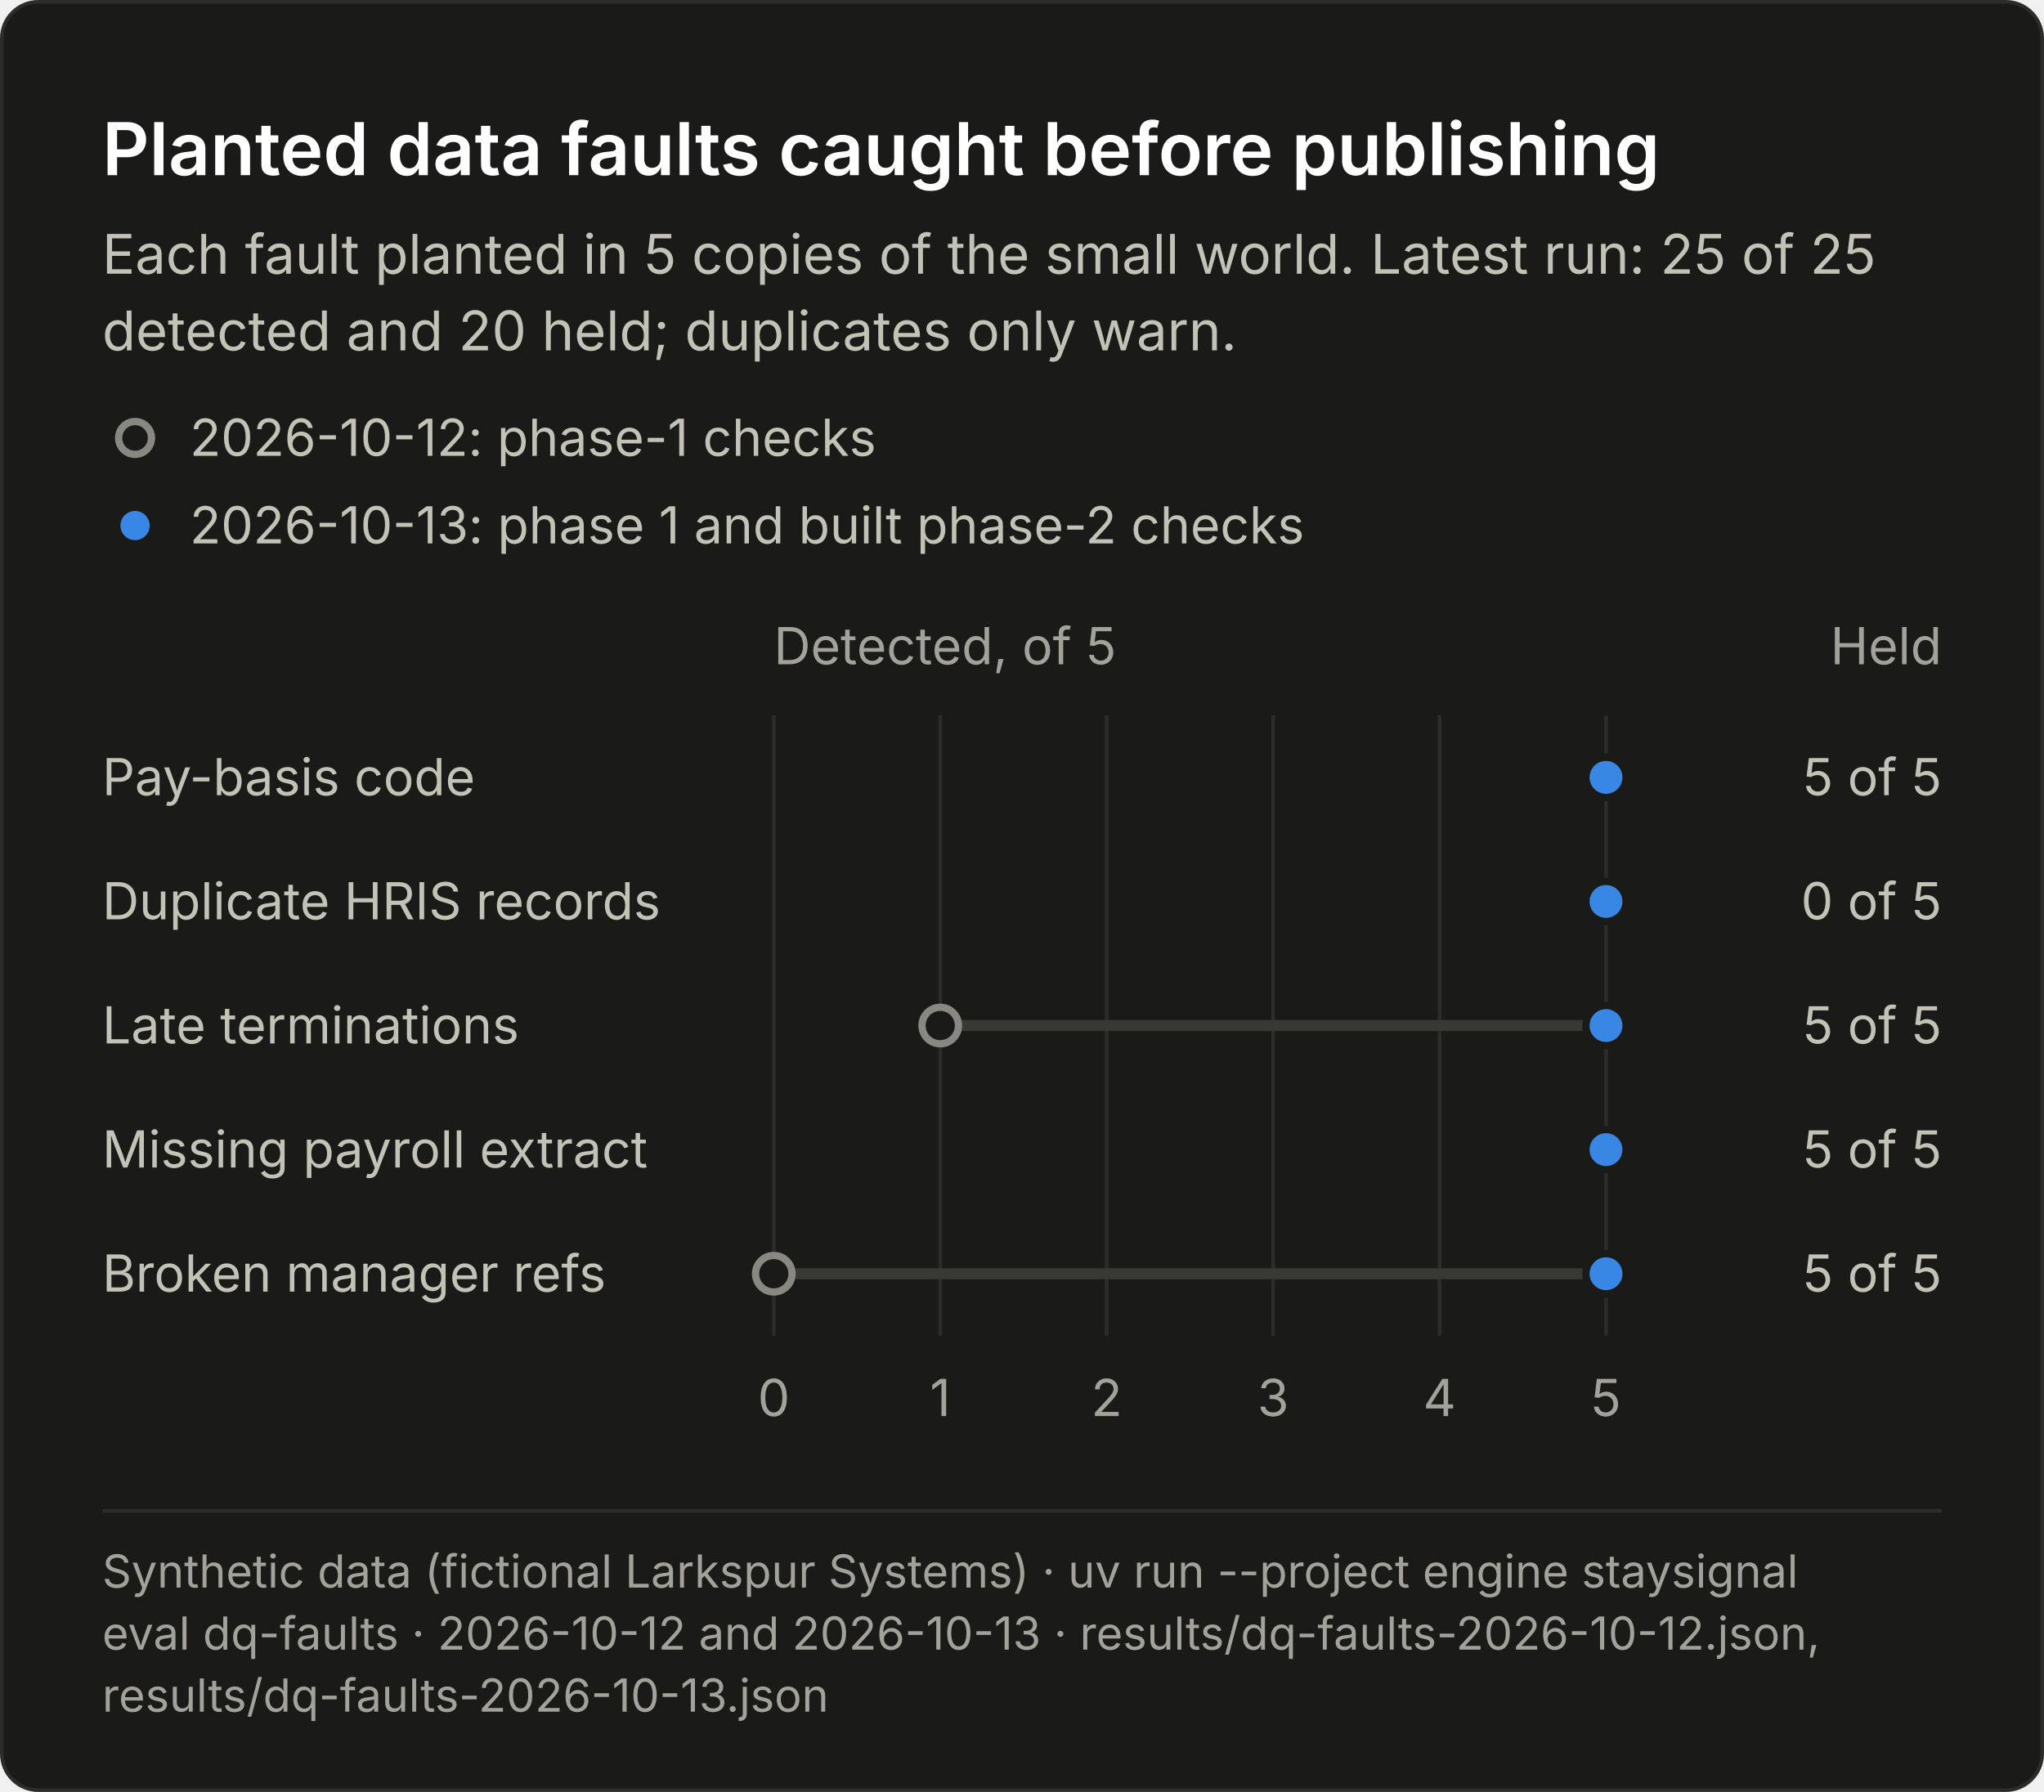
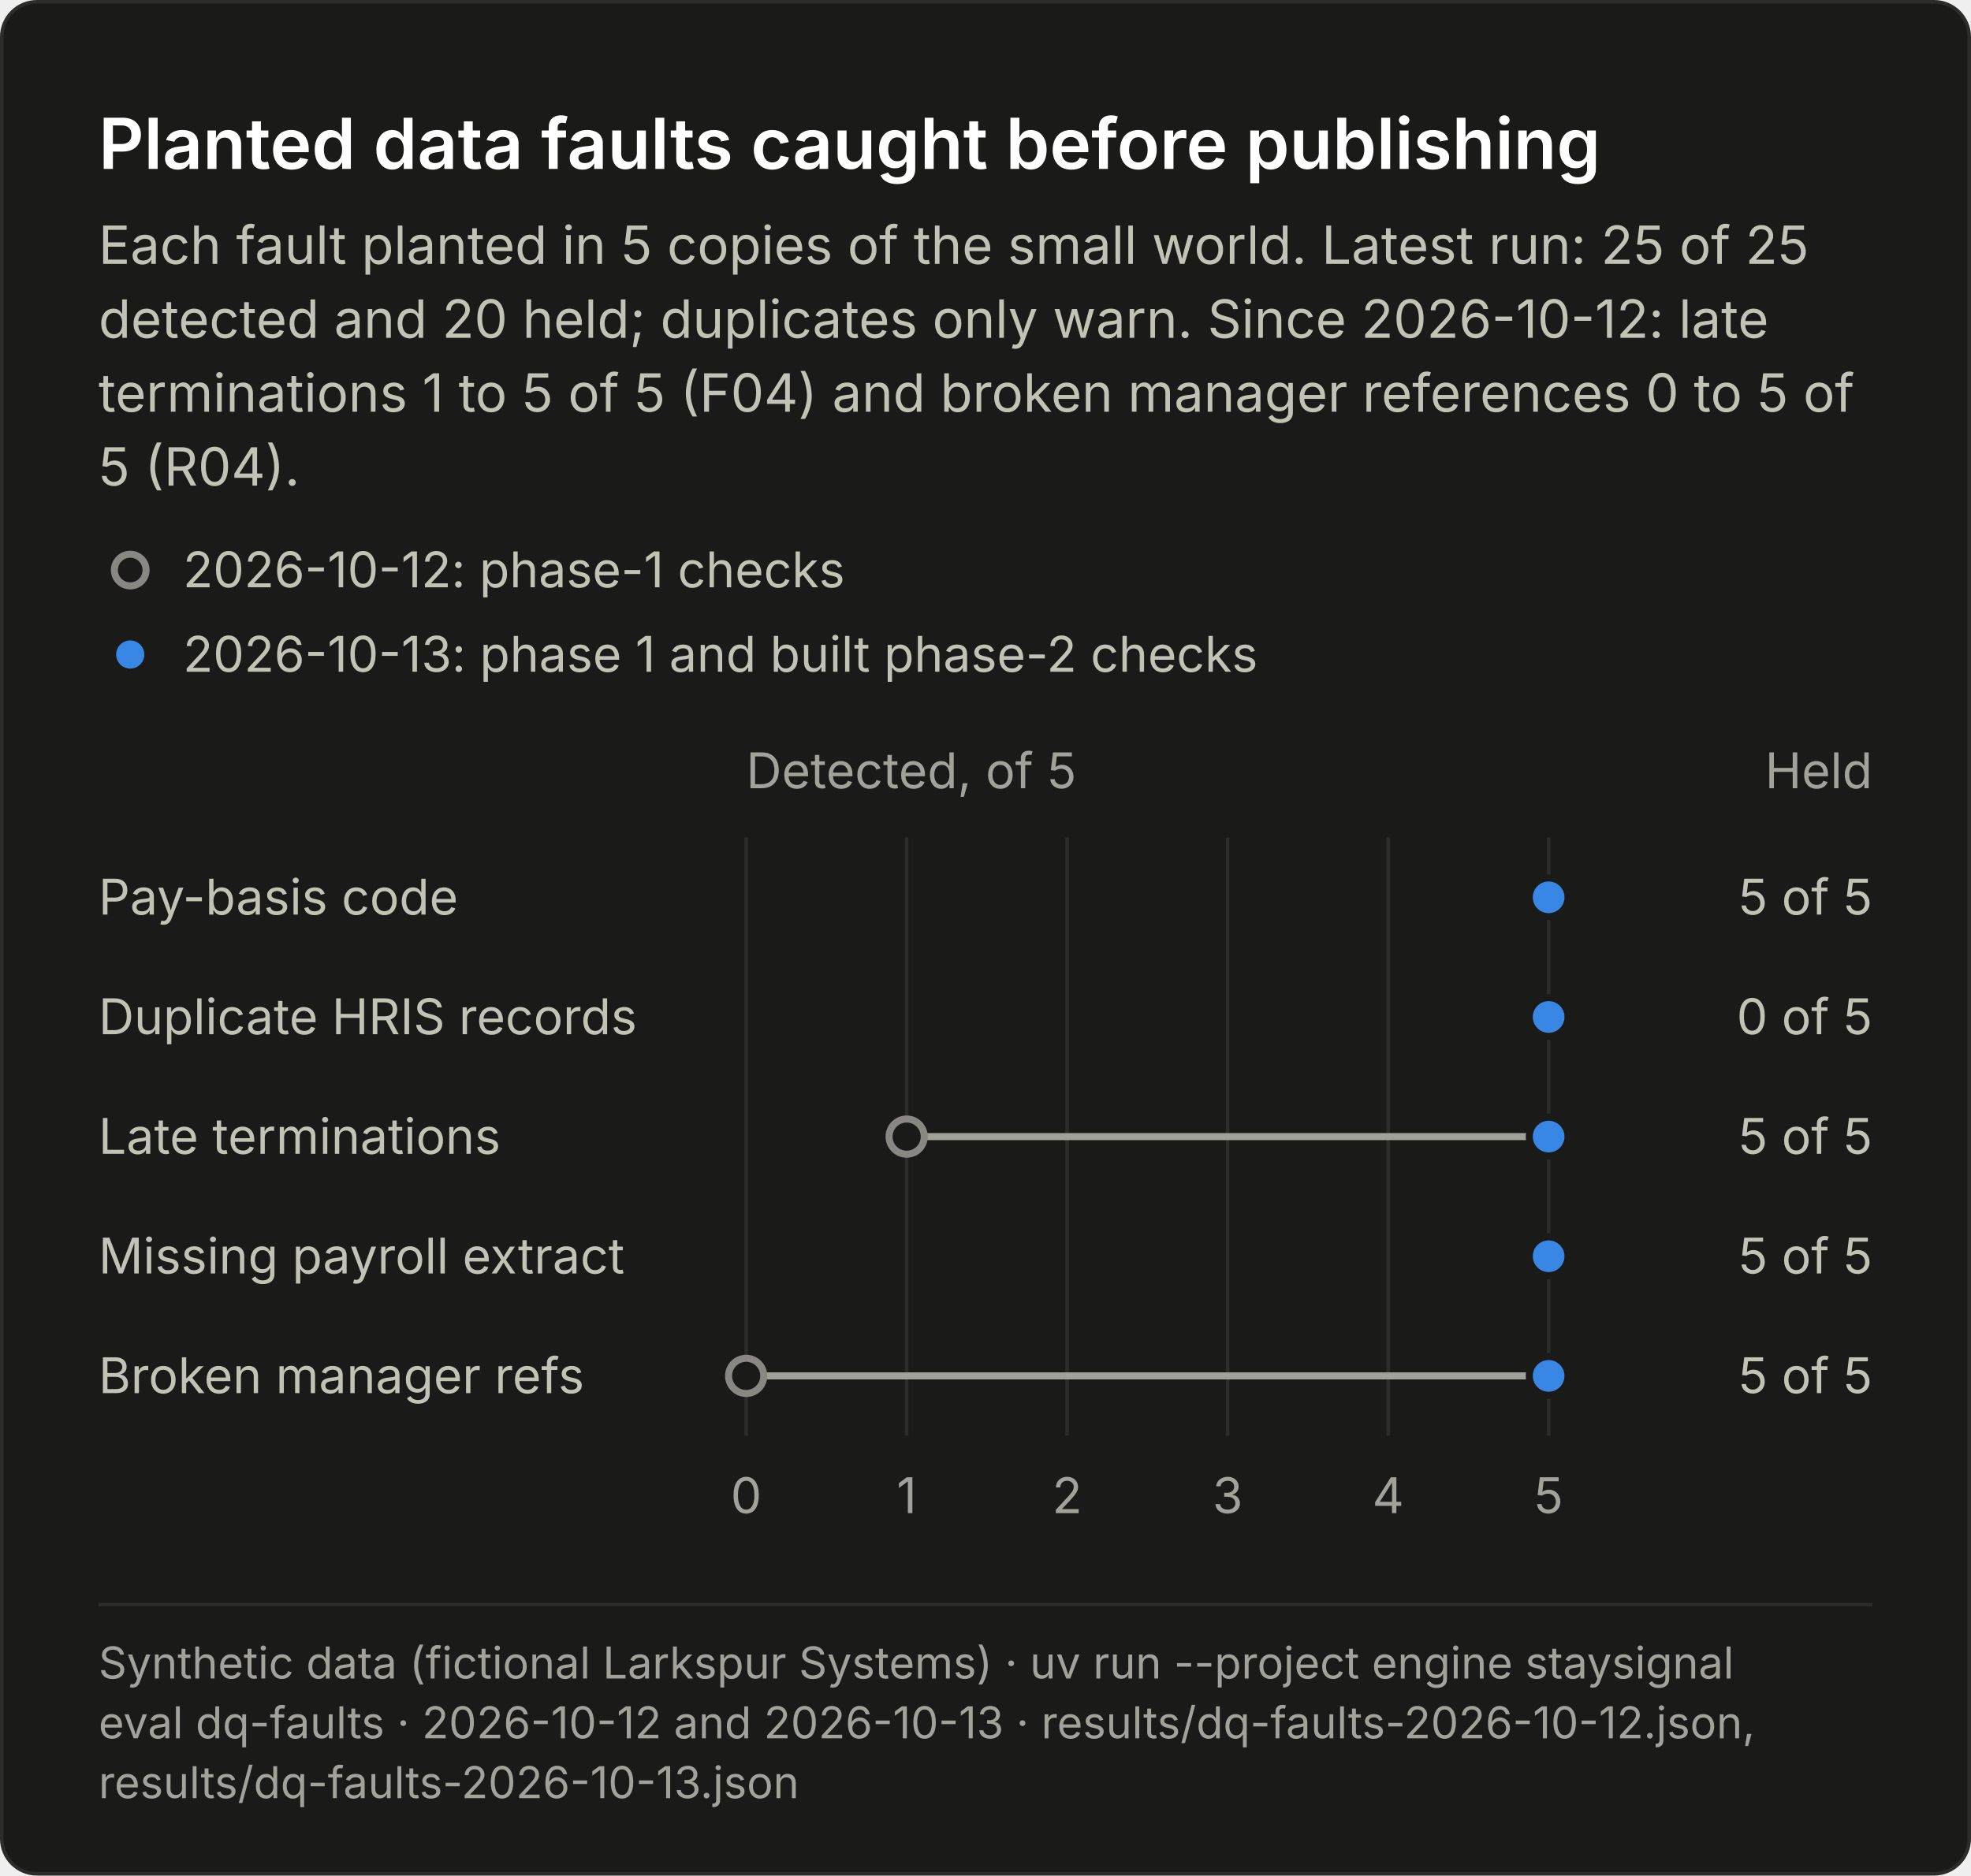
- <svg xmlns="http://www.w3.org/2000/svg" width="560" height="491" viewBox="0 0 560 491" role="img" aria-labelledby="dq-faults-dark-title dq-faults-dark-desc">
+ <svg xmlns="http://www.w3.org/2000/svg" width="560" height="533" viewBox="0 0 560 533" role="img" aria-labelledby="dq-faults-dark-title dq-faults-dark-desc">
  <style>text{font-family:Inter, -apple-system, BlinkMacSystemFont, 'Segoe UI', Helvetica, Arial, sans-serif;font-variant-numeric:tabular-nums}</style>
-   <rect x="0.5" y="0.5" width="559" height="490" rx="10" fill="#1a1a19" stroke="#2c2c2a" />
+   <rect x="0.5" y="0.5" width="559" height="532" rx="10" fill="#1a1a19" stroke="#2c2c2a" />
  <text x="28.0" y="48.0" font-size="20" font-weight="600" fill="#ffffff">Planted data faults caught before publishing</text>
  <text x="28.0" y="75.0" font-size="15" fill="#c3c2b7">Each fault planted in 5 copies of the small world. Latest run: 25 of 25</text>
-   <text x="28.0" y="96.0" font-size="15" fill="#c3c2b7">detected and 20 held; duplicates only warn.</text>
-   <circle cx="37.0" cy="120.0" r="4.5" fill="#1a1a19" stroke="#898781" stroke-width="2" />
-   <text x="52.0" y="124.9" font-size="14" fill="#c3c2b7">2026-10-12: phase-1 checks</text>
-   <circle cx="37.0" cy="144.0" r="5" fill="#3987e5" stroke="#1a1a19" stroke-width="2" />
-   <text x="52.0" y="148.9" font-size="14" fill="#c3c2b7">2026-10-13: phase 1 and built phase-2 checks</text>
-   <text x="212.0" y="182.0" font-size="14" fill="#a3a29a">Detected, of 5</text>
-   <text x="532.0" y="182.0" font-size="14" text-anchor="end" fill="#a3a29a">Held</text>
-   <line x1="212.0" y1="196.0" x2="212.0" y2="366.0" stroke="#2c2c2a" stroke-width="1" />
-   <text x="212.0" y="388.0" font-size="14" text-anchor="middle" fill="#a3a29a">0</text>
-   <line x1="257.6" y1="196.0" x2="257.6" y2="366.0" stroke="#2c2c2a" stroke-width="1" />
-   <text x="257.6" y="388.0" font-size="14" text-anchor="middle" fill="#a3a29a">1</text>
-   <line x1="303.2" y1="196.0" x2="303.2" y2="366.0" stroke="#2c2c2a" stroke-width="1" />
-   <text x="303.2" y="388.0" font-size="14" text-anchor="middle" fill="#a3a29a">2</text>
-   <line x1="348.8" y1="196.0" x2="348.8" y2="366.0" stroke="#2c2c2a" stroke-width="1" />
-   <text x="348.8" y="388.0" font-size="14" text-anchor="middle" fill="#a3a29a">3</text>
-   <line x1="394.4" y1="196.0" x2="394.4" y2="366.0" stroke="#2c2c2a" stroke-width="1" />
-   <text x="394.4" y="388.0" font-size="14" text-anchor="middle" fill="#a3a29a">4</text>
-   <line x1="440.0" y1="196.0" x2="440.0" y2="366.0" stroke="#2c2c2a" stroke-width="1" />
-   <text x="440.0" y="388.0" font-size="14" text-anchor="middle" fill="#a3a29a">5</text>
-   <text x="28.0" y="217.9" font-size="14" fill="#c3c2b7">Pay-basis code</text>
-   <circle cx="440.0" cy="213.0" r="5" fill="#1a1a19" stroke="#898781" stroke-width="2" />
-   <circle cx="440.0" cy="213.0" r="5.5" fill="#3987e5" stroke="#1a1a19" stroke-width="2" />
-   <text x="532.0" y="217.9" font-size="14" text-anchor="end" fill="#c3c2b7">5 of 5</text>
-   <text x="28.0" y="251.9" font-size="14" fill="#c3c2b7">Duplicate HRIS records</text>
-   <circle cx="440.0" cy="247.0" r="5" fill="#1a1a19" stroke="#898781" stroke-width="2" />
-   <circle cx="440.0" cy="247.0" r="5.5" fill="#3987e5" stroke="#1a1a19" stroke-width="2" />
-   <text x="532.0" y="251.9" font-size="14" text-anchor="end" fill="#c3c2b7">0 of 5</text>
-   <text x="28.0" y="285.9" font-size="14" fill="#c3c2b7">Late terminations</text>
-   <line x1="257.6" y1="281.0" x2="440.0" y2="281.0" stroke="#383835" stroke-width="3" />
-   <circle cx="257.6" cy="281.0" r="5" fill="#1a1a19" stroke="#898781" stroke-width="2" />
-   <circle cx="440.0" cy="281.0" r="5.5" fill="#3987e5" stroke="#1a1a19" stroke-width="2" />
-   <text x="532.0" y="285.9" font-size="14" text-anchor="end" fill="#c3c2b7">5 of 5</text>
-   <text x="28.0" y="319.9" font-size="14" fill="#c3c2b7">Missing payroll extract</text>
-   <circle cx="440.0" cy="315.0" r="5" fill="#1a1a19" stroke="#898781" stroke-width="2" />
-   <circle cx="440.0" cy="315.0" r="5.5" fill="#3987e5" stroke="#1a1a19" stroke-width="2" />
-   <text x="532.0" y="319.9" font-size="14" text-anchor="end" fill="#c3c2b7">5 of 5</text>
-   <text x="28.0" y="353.9" font-size="14" fill="#c3c2b7">Broken manager refs</text>
-   <line x1="212.0" y1="349.0" x2="440.0" y2="349.0" stroke="#383835" stroke-width="3" />
-   <circle cx="212.0" cy="349.0" r="5" fill="#1a1a19" stroke="#898781" stroke-width="2" />
-   <circle cx="440.0" cy="349.0" r="5.5" fill="#3987e5" stroke="#1a1a19" stroke-width="2" />
-   <text x="532.0" y="353.9" font-size="14" text-anchor="end" fill="#c3c2b7">5 of 5</text>
-   <line x1="28.0" y1="414.0" x2="532.0" y2="414.0" stroke="#2c2c2a" stroke-width="1" />
-   <text x="28.0" y="435.0" font-size="12.5" fill="#a3a29a">Synthetic data (fictional Larkspur Systems) · uv run --project engine staysignal</text>
-   <text x="28.0" y="452.0" font-size="12.5" fill="#a3a29a">eval dq-faults · 2026-10-12 and 2026-10-13 · results/dq-faults-2026-10-12.json,</text>
-   <text x="28.0" y="469.0" font-size="12.5" fill="#a3a29a">results/dq-faults-2026-10-13.json</text>
+   <text x="28.0" y="96.0" font-size="15" fill="#c3c2b7">detected and 20 held; duplicates only warn. Since 2026-10-12: late</text>
+   <text x="28.0" y="117.0" font-size="15" fill="#c3c2b7">terminations 1 to 5 of 5 (F04) and broken manager references 0 to 5 of</text>
+   <text x="28.0" y="138.0" font-size="15" fill="#c3c2b7">5 (R04).</text>
+   <circle cx="37.0" cy="162.0" r="4.5" fill="#1a1a19" stroke="#898781" stroke-width="2" />
+   <text x="52.0" y="166.9" font-size="14" fill="#c3c2b7">2026-10-12: phase-1 checks</text>
+   <circle cx="37.0" cy="186.0" r="5" fill="#3987e5" stroke="#1a1a19" stroke-width="2" />
+   <text x="52.0" y="190.9" font-size="14" fill="#c3c2b7">2026-10-13: phase 1 and built phase-2 checks</text>
+   <text x="212.0" y="224.0" font-size="14" fill="#a3a29a">Detected, of 5</text>
+   <text x="532.0" y="224.0" font-size="14" text-anchor="end" fill="#a3a29a">Held</text>
+   <line x1="212.0" y1="238.0" x2="212.0" y2="408.0" stroke="#2c2c2a" stroke-width="1" />
+   <text x="212.0" y="430.0" font-size="14" text-anchor="middle" fill="#a3a29a">0</text>
+   <line x1="257.6" y1="238.0" x2="257.6" y2="408.0" stroke="#2c2c2a" stroke-width="1" />
+   <text x="257.6" y="430.0" font-size="14" text-anchor="middle" fill="#a3a29a">1</text>
+   <line x1="303.2" y1="238.0" x2="303.2" y2="408.0" stroke="#2c2c2a" stroke-width="1" />
+   <text x="303.2" y="430.0" font-size="14" text-anchor="middle" fill="#a3a29a">2</text>
+   <line x1="348.8" y1="238.0" x2="348.8" y2="408.0" stroke="#2c2c2a" stroke-width="1" />
+   <text x="348.8" y="430.0" font-size="14" text-anchor="middle" fill="#a3a29a">3</text>
+   <line x1="394.4" y1="238.0" x2="394.4" y2="408.0" stroke="#2c2c2a" stroke-width="1" />
+   <text x="394.4" y="430.0" font-size="14" text-anchor="middle" fill="#a3a29a">4</text>
+   <line x1="440.0" y1="238.0" x2="440.0" y2="408.0" stroke="#2c2c2a" stroke-width="1" />
+   <text x="440.0" y="430.0" font-size="14" text-anchor="middle" fill="#a3a29a">5</text>
+   <text x="28.0" y="259.9" font-size="14" fill="#c3c2b7">Pay-basis code</text>
+   <circle cx="440.0" cy="255.0" r="5" fill="#1a1a19" stroke="#898781" stroke-width="2" />
+   <circle cx="440.0" cy="255.0" r="5.5" fill="#3987e5" stroke="#1a1a19" stroke-width="2" />
+   <text x="532.0" y="259.9" font-size="14" text-anchor="end" fill="#c3c2b7">5 of 5</text>
+   <text x="28.0" y="293.9" font-size="14" fill="#c3c2b7">Duplicate HRIS records</text>
+   <circle cx="440.0" cy="289.0" r="5" fill="#1a1a19" stroke="#898781" stroke-width="2" />
+   <circle cx="440.0" cy="289.0" r="5.5" fill="#3987e5" stroke="#1a1a19" stroke-width="2" />
+   <text x="532.0" y="293.9" font-size="14" text-anchor="end" fill="#c3c2b7">0 of 5</text>
+   <text x="28.0" y="327.9" font-size="14" fill="#c3c2b7">Late terminations</text>
+   <line x1="257.6" y1="323.0" x2="440.0" y2="323.0" stroke="#a3a29a" stroke-width="2" />
+   <circle cx="257.6" cy="323.0" r="5" fill="#1a1a19" stroke="#898781" stroke-width="2" />
+   <circle cx="440.0" cy="323.0" r="5.5" fill="#3987e5" stroke="#1a1a19" stroke-width="2" />
+   <text x="532.0" y="327.9" font-size="14" text-anchor="end" fill="#c3c2b7">5 of 5</text>
+   <text x="28.0" y="361.9" font-size="14" fill="#c3c2b7">Missing payroll extract</text>
+   <circle cx="440.0" cy="357.0" r="5" fill="#1a1a19" stroke="#898781" stroke-width="2" />
+   <circle cx="440.0" cy="357.0" r="5.5" fill="#3987e5" stroke="#1a1a19" stroke-width="2" />
+   <text x="532.0" y="361.9" font-size="14" text-anchor="end" fill="#c3c2b7">5 of 5</text>
+   <text x="28.0" y="395.9" font-size="14" fill="#c3c2b7">Broken manager refs</text>
+   <line x1="212.0" y1="391.0" x2="440.0" y2="391.0" stroke="#a3a29a" stroke-width="2" />
+   <circle cx="212.0" cy="391.0" r="5" fill="#1a1a19" stroke="#898781" stroke-width="2" />
+   <circle cx="440.0" cy="391.0" r="5.5" fill="#3987e5" stroke="#1a1a19" stroke-width="2" />
+   <text x="532.0" y="395.9" font-size="14" text-anchor="end" fill="#c3c2b7">5 of 5</text>
+   <line x1="28.0" y1="456.0" x2="532.0" y2="456.0" stroke="#2c2c2a" stroke-width="1" />
+   <text x="28.0" y="477.0" font-size="12.5" fill="#a3a29a">Synthetic data (fictional Larkspur Systems) · uv run --project engine staysignal</text>
+   <text x="28.0" y="494.0" font-size="12.5" fill="#a3a29a">eval dq-faults · 2026-10-12 and 2026-10-13 · results/dq-faults-2026-10-12.json,</text>
+   <text x="28.0" y="511.0" font-size="12.5" fill="#a3a29a">results/dq-faults-2026-10-13.json</text>
</svg>
